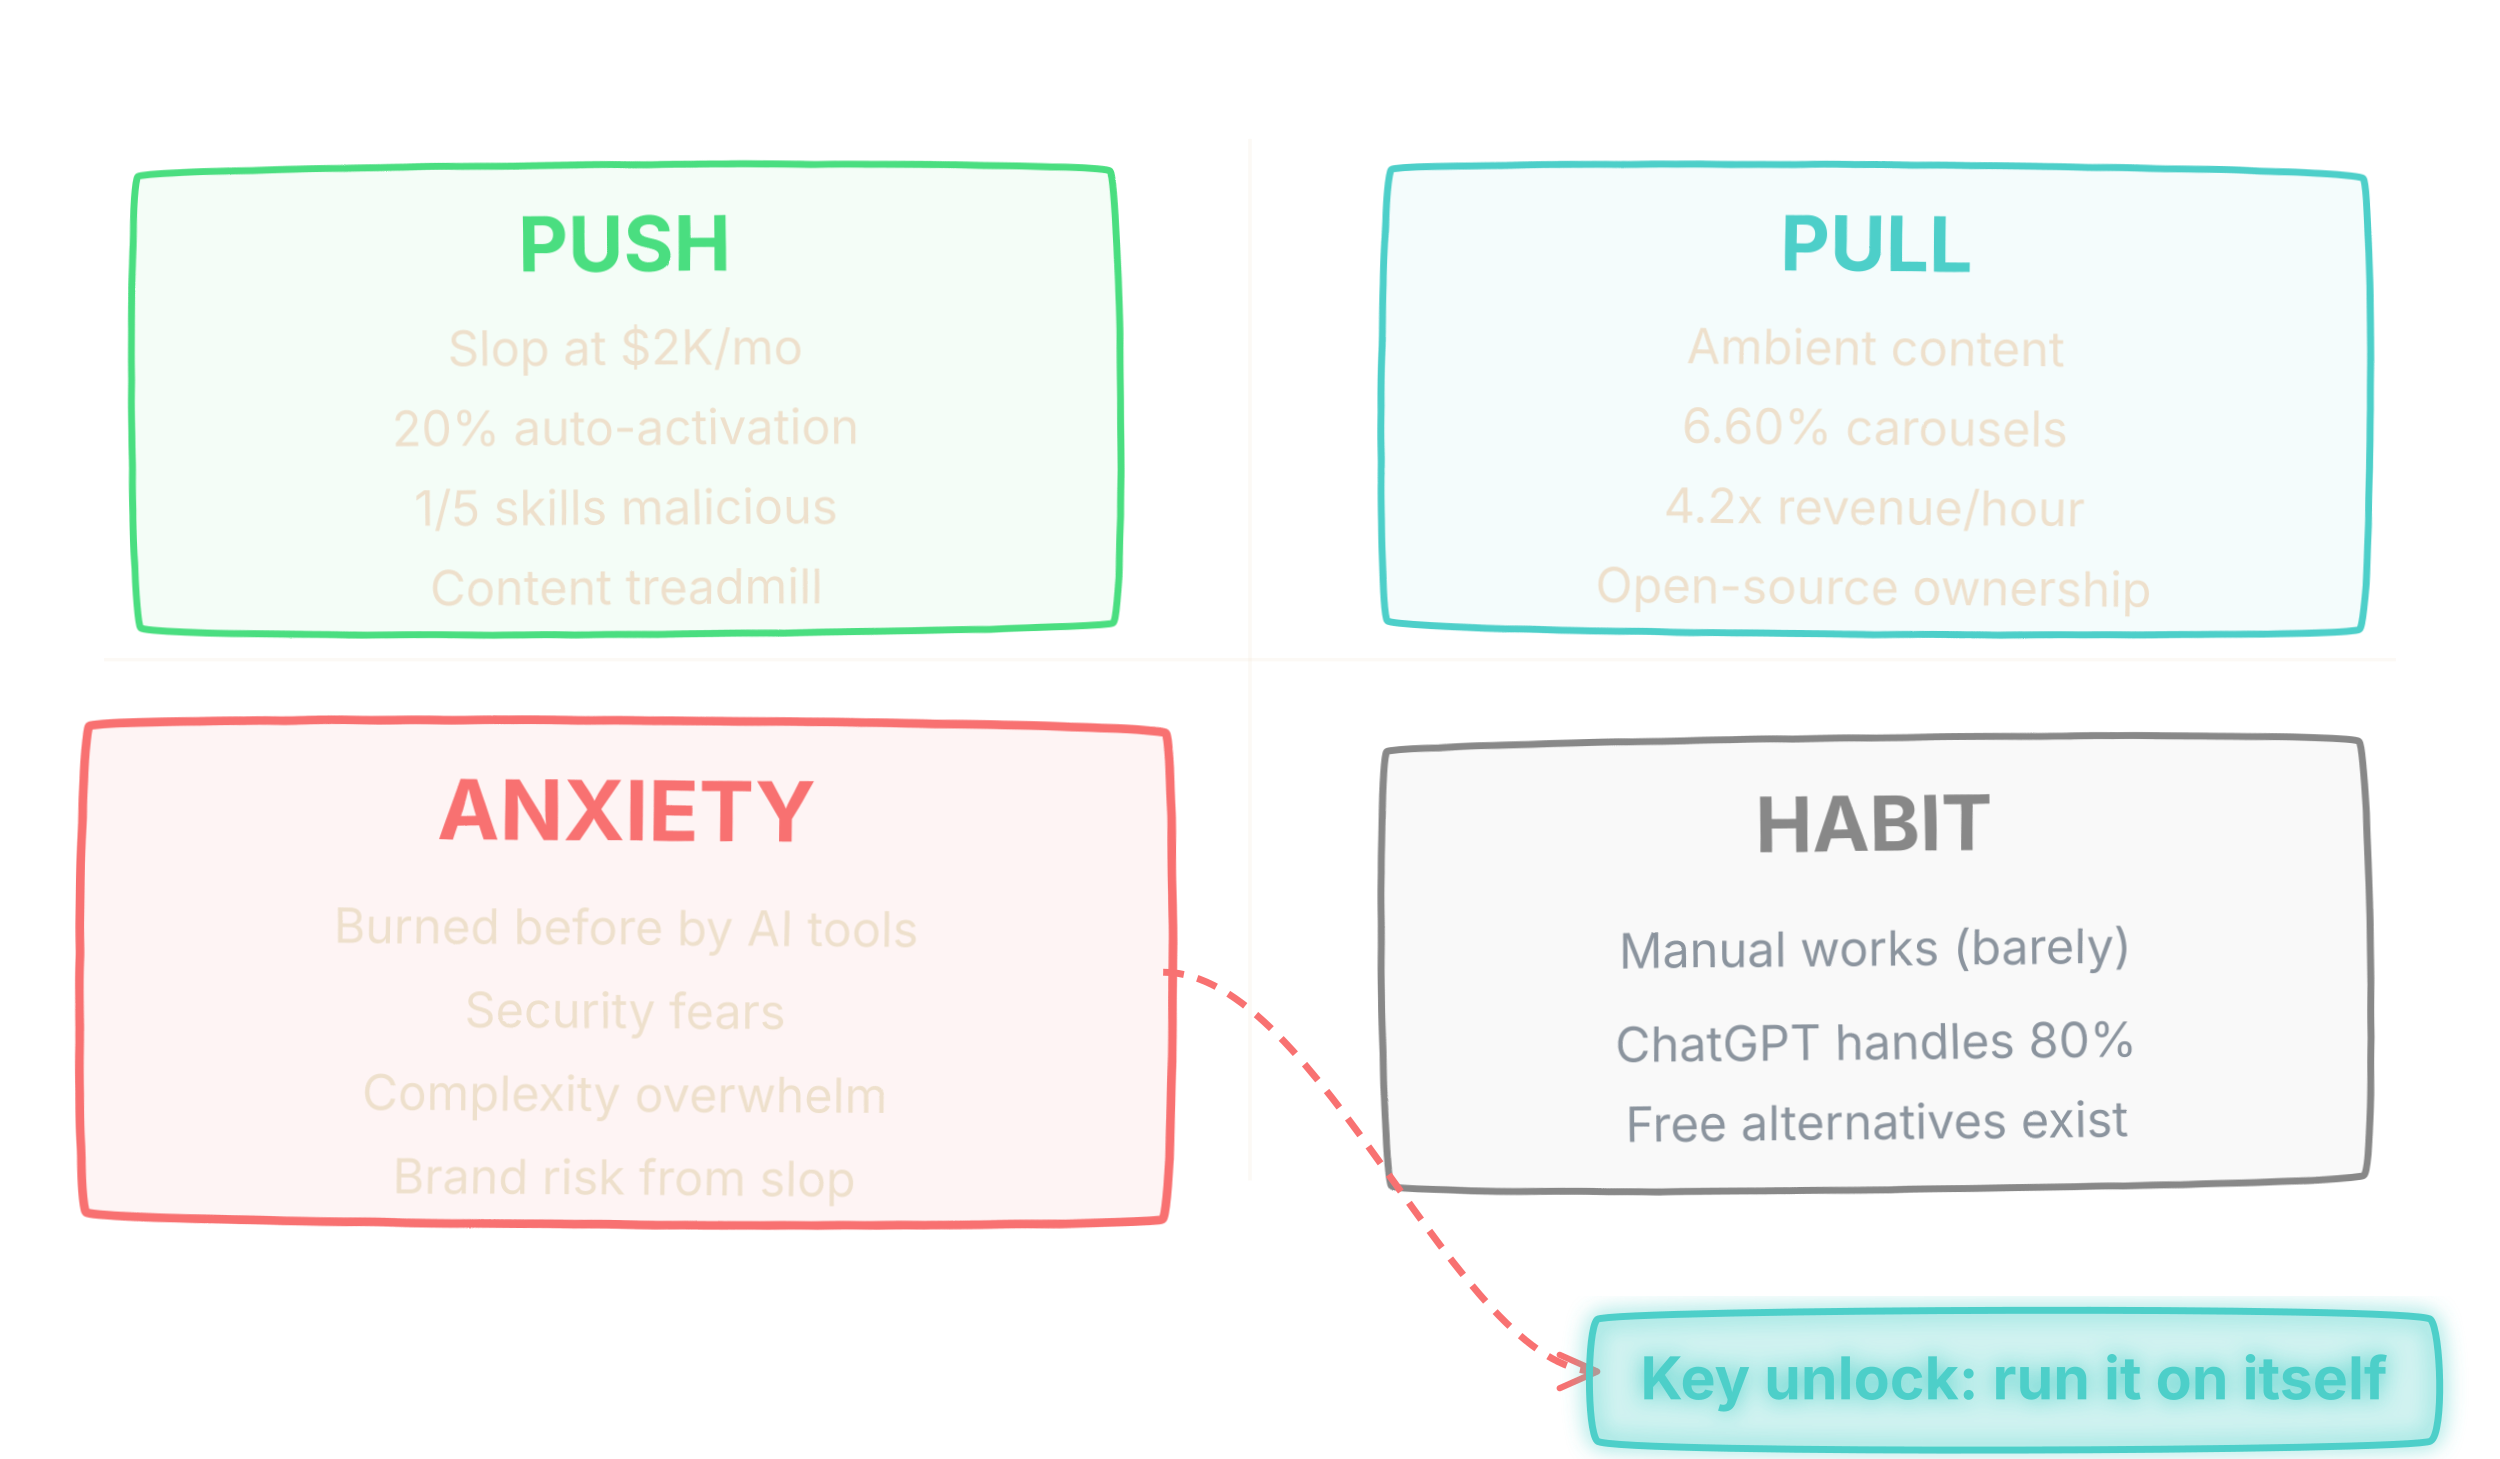
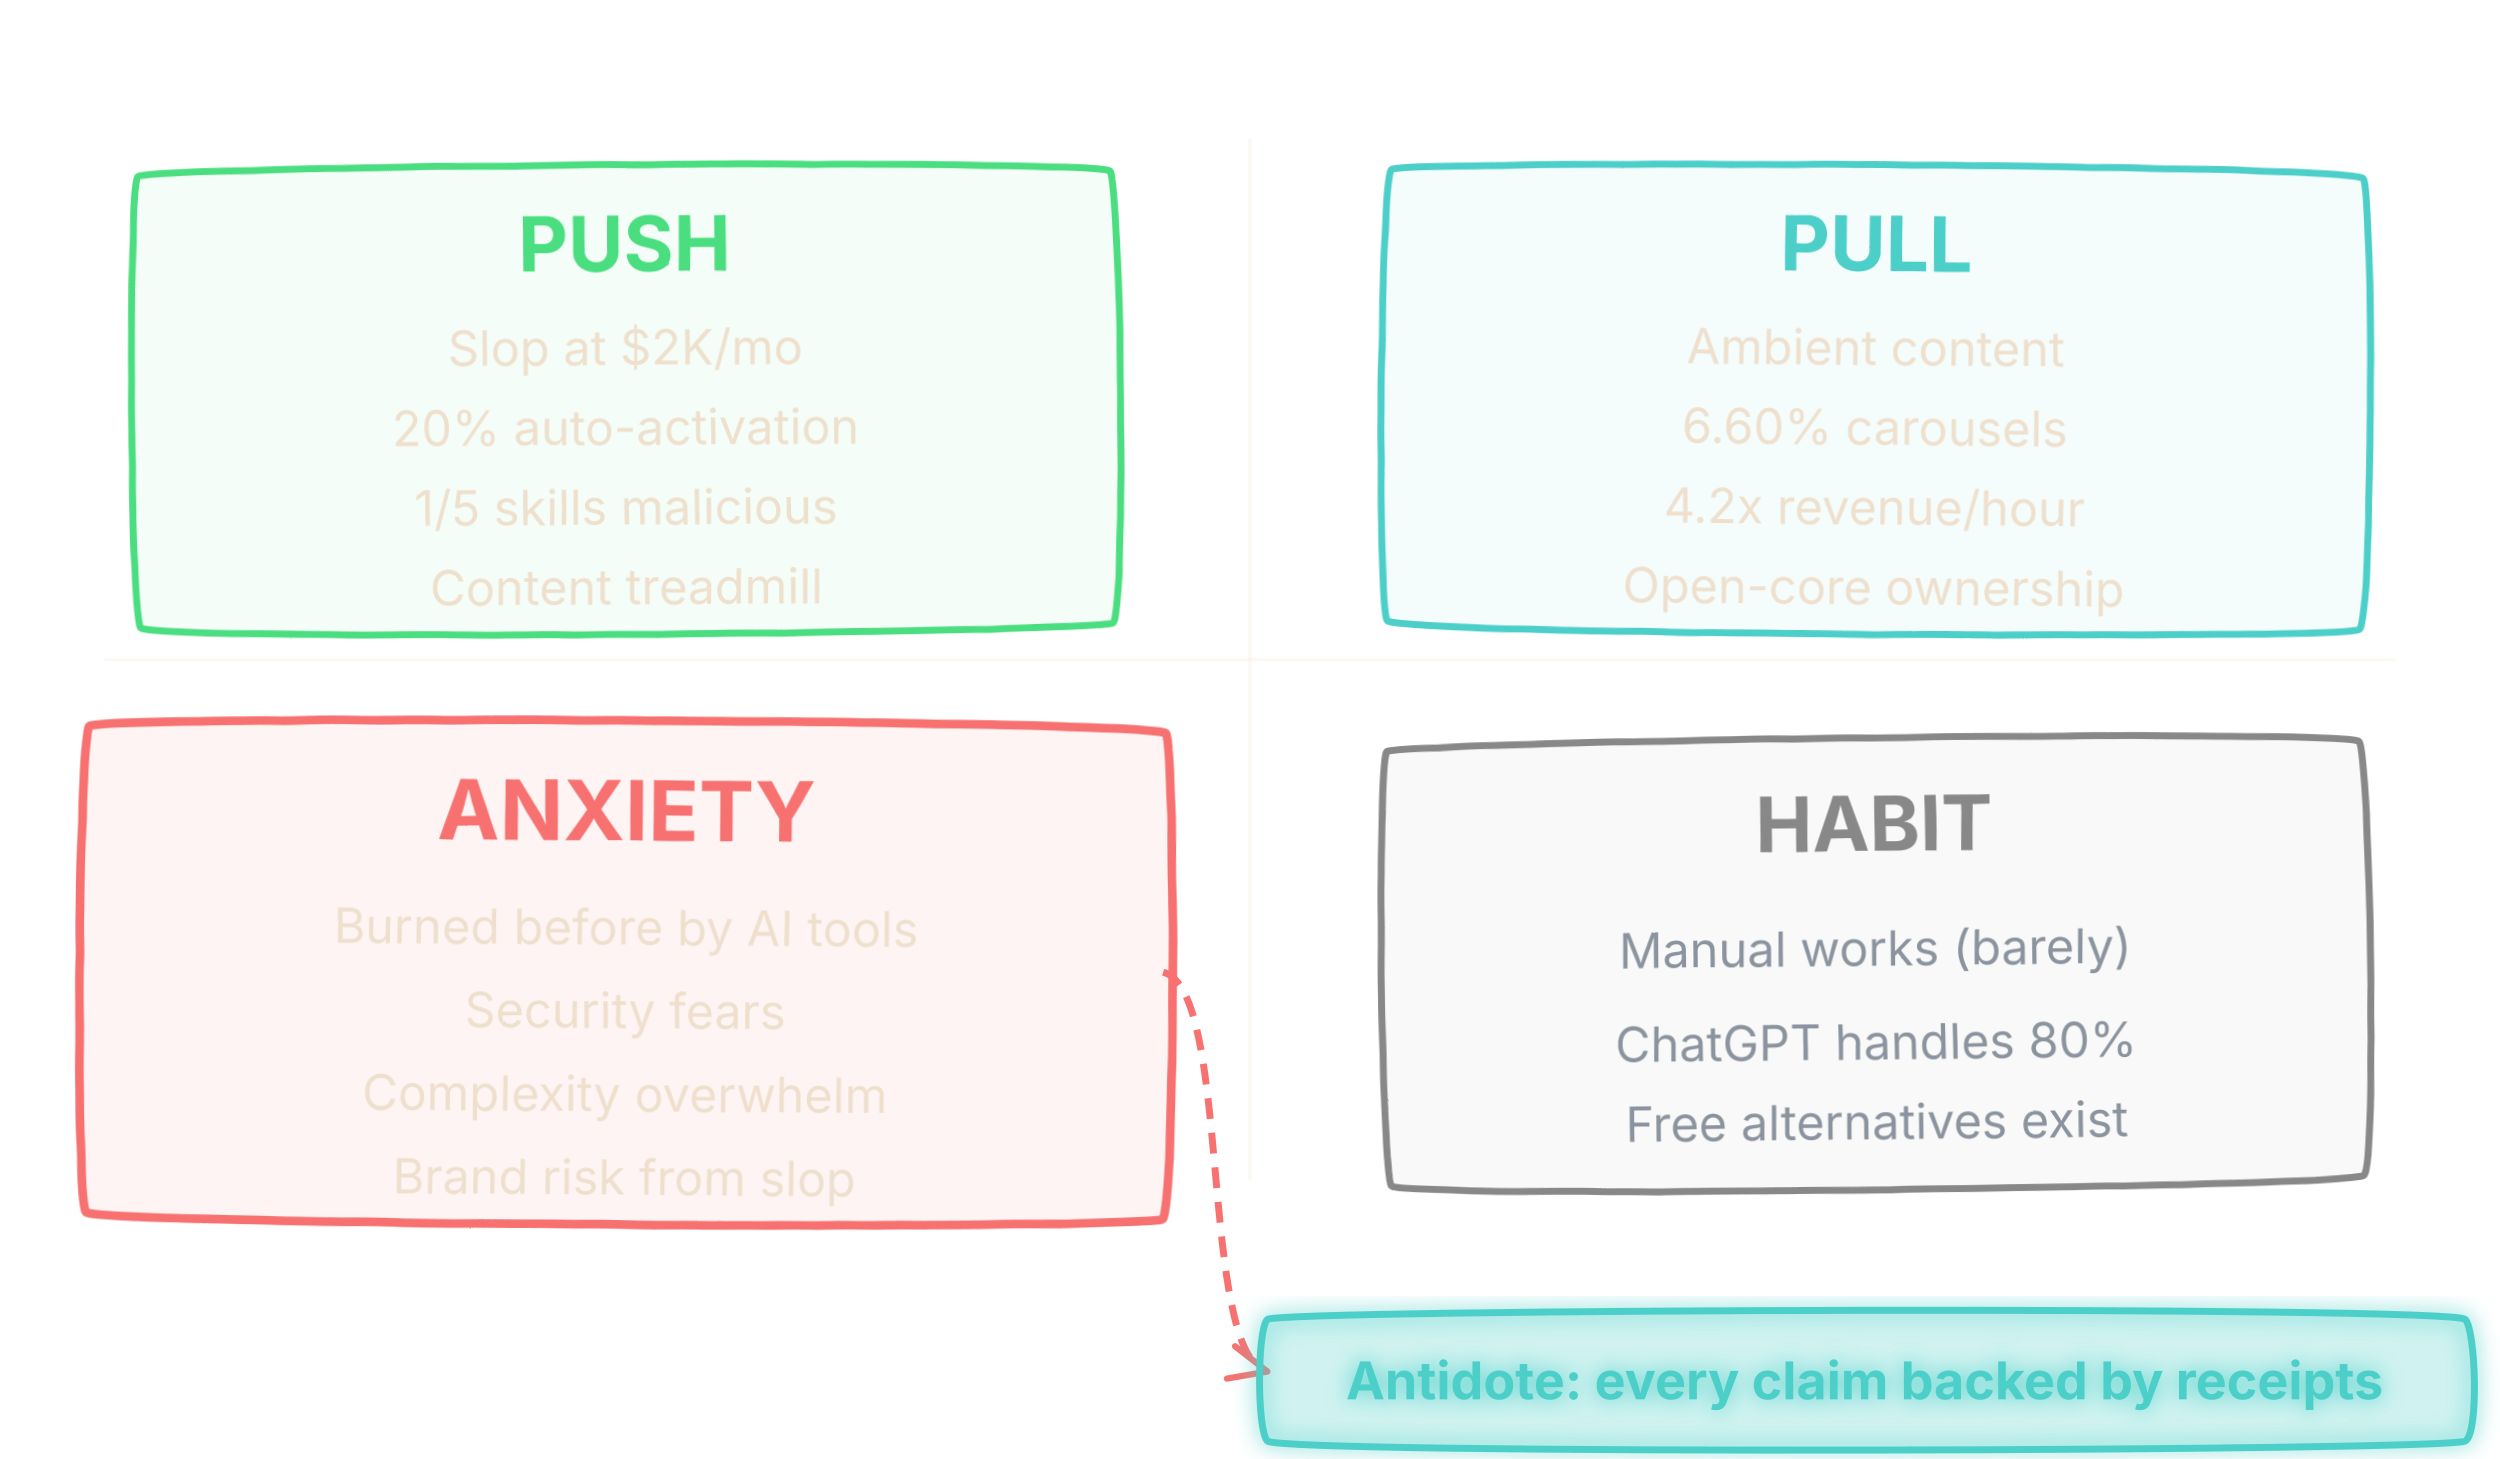
<svg xmlns="http://www.w3.org/2000/svg" viewBox="0 0 720 420" style="width:100%;max-width:720px;">
  <defs>
    <filter id="roughen-5" x="-2%" y="-2%" width="104%" height="104%">
      <feTurbulence type="turbulence" baseFrequency="0.03" numOctaves="2" result="noise" seed="5" />
      <feDisplacementMap in="SourceGraphic" in2="noise" scale="0.4" xChannelSelector="R" yChannelSelector="G" />
    </filter>
    <filter id="glow-5">
      <feGaussianBlur stdDeviation="3" result="blur" />
      <feMerge>
        <feMergeNode in="blur" />
        <feMergeNode in="SourceGraphic" />
      </feMerge>
    </filter>
    <marker id="arrow-5a" viewBox="0 0 12 10" refX="10" refY="5" markerWidth="8" markerHeight="6" orient="auto-start-reverse" fill="none" stroke="#f87171" stroke-width="1.5" stroke-linecap="round" stroke-linejoin="round">
      <path d="M 1,1 L 10,5 L 1,9" />
    </marker>
  </defs>
  <line x1="360" y1="40" x2="360" y2="340" stroke="#eee0cc" stroke-width="1" opacity="0.2" />
  <line x1="30" y1="190" x2="690" y2="190" stroke="#eee0cc" stroke-width="1" opacity="0.2" />
  <g filter="url(#roughen-5)" transform="rotate(-0.3, 180, 110)">
    <path d="M 40,50 C 43,47 317,46 320,50 C 323,53 324,178 320,180 C 317,183 43,184 40,180 C 37,177 37,53 40,50 Z" fill="rgba(78,222,128,0.06)" stroke="#4ade80" stroke-width="2" stroke-linecap="round" stroke-linejoin="round" />
    <text x="180" y="78" text-anchor="middle" font-family="'Inter', sans-serif" font-size="22" fill="#4ade80" font-weight="700">PUSH</text>
    <text x="180" y="105" text-anchor="middle" font-family="'Inter', sans-serif" font-size="14" fill="#eee0cc">Slop at $2K/mo</text>
    <text x="180" y="128" text-anchor="middle" font-family="'Inter', sans-serif" font-size="14" fill="#eee0cc">20% auto-activation</text>
    <text x="180" y="151" text-anchor="middle" font-family="'Inter', sans-serif" font-size="14" fill="#eee0cc">1/5 skills malicious</text>
    <text x="180" y="174" text-anchor="middle" font-family="'Inter', sans-serif" font-size="14" fill="#eee0cc">Content treadmill</text>
  </g>
  <g filter="url(#roughen-5)" transform="rotate(0.5, 540, 110)">
    <path d="M 400,50 C 403,47 677,46 680,50 C 683,53 684,178 680,180 C 677,183 403,184 400,180 C 397,177 397,53 400,50 Z" fill="rgba(77,207,201,0.06)" stroke="#4DCFC9" stroke-width="2" stroke-linecap="round" stroke-linejoin="round" />
    <text x="540" y="78" text-anchor="middle" font-family="'Inter', sans-serif" font-size="22" fill="#4DCFC9" font-weight="700">PULL</text>
    <text x="540" y="105" text-anchor="middle" font-family="'Inter', sans-serif" font-size="14" fill="#eee0cc">Ambient content</text>
    <text x="540" y="128" text-anchor="middle" font-family="'Inter', sans-serif" font-size="14" fill="#eee0cc">6.60% carousels</text>
    <text x="540" y="151" text-anchor="middle" font-family="'Inter', sans-serif" font-size="14" fill="#eee0cc">4.2x revenue/hour</text>
-     <text x="540" y="174" text-anchor="middle" font-family="'Inter', sans-serif" font-size="14" fill="#eee0cc">Open-source ownership</text>
+     <text x="540" y="174" text-anchor="middle" font-family="'Inter', sans-serif" font-size="14" fill="#eee0cc">Open-core ownership</text>
  </g>
  <g filter="url(#roughen-5)" transform="rotate(0.4, 180, 290)">
    <path d="M 25,210 C 28,207 332,206 335,210 C 338,213 339,348 335,350 C 332,353 28,354 25,350 C 22,347 22,213 25,210 Z" fill="rgba(248,113,113,0.08)" stroke="#f87171" stroke-width="2.5" stroke-linecap="round" stroke-linejoin="round" />
    <text x="180" y="242" text-anchor="middle" font-family="'Inter', sans-serif" font-size="24" fill="#f87171" font-weight="700">ANXIETY</text>
    <text x="180" y="272" text-anchor="middle" font-family="'Inter', sans-serif" font-size="14" fill="#eee0cc">Burned before by AI tools</text>
    <text x="180" y="296" text-anchor="middle" font-family="'Inter', sans-serif" font-size="14" fill="#eee0cc">Security fears</text>
    <text x="180" y="320" text-anchor="middle" font-family="'Inter', sans-serif" font-size="14" fill="#eee0cc">Complexity overwhelm</text>
    <text x="180" y="344" text-anchor="middle" font-family="'Inter', sans-serif" font-size="14" fill="#eee0cc">Brand risk from slop</text>
  </g>
  <g filter="url(#roughen-5)" transform="rotate(-0.6, 540, 280)">
    <path d="M 400,215 C 403,212 677,211 680,215 C 683,218 684,338 680,340 C 677,343 403,344 400,340 C 397,337 397,218 400,215 Z" fill="rgba(136,136,136,0.05)" stroke="#888888" stroke-width="2" stroke-linecap="round" stroke-linejoin="round" />
    <text x="540" y="245" text-anchor="middle" font-family="'Inter', sans-serif" font-size="22" fill="#888888" font-weight="700">HABIT</text>
    <text x="540" y="278" text-anchor="middle" font-family="'Inter', sans-serif" font-size="14" fill="#8b949e">Manual works (barely)</text>
    <text x="540" y="305" text-anchor="middle" font-family="'Inter', sans-serif" font-size="14" fill="#8b949e">ChatGPT handles 80%</text>
    <text x="540" y="328" text-anchor="middle" font-family="'Inter', sans-serif" font-size="14" fill="#8b949e">Free alternatives exist</text>
  </g>
-   <path d="M 335,280 C 380,280 420,395 460,395" stroke="#f87171" stroke-width="2" fill="none" stroke-dasharray="6,4" marker-end="url(#arrow-5a)" />
+   <path d="M 335,280 C 355,285 345,390 365,395" stroke="#f87171" stroke-width="2" fill="none" stroke-dasharray="6,4" marker-end="url(#arrow-5a)" />
  <g filter="url(#glow-5)">
-     <path d="M 460,380 C 463,377 697,376 700,380 C 703,383 704,413 700,415 C 697,418 463,419 460,415 C 457,412 457,383 460,380 Z" fill="rgba(77,207,201,0.15)" stroke="#4DCFC9" stroke-width="2" stroke-linecap="round" stroke-linejoin="round" />
-     <text x="580" y="403" text-anchor="middle" font-family="'Inter', sans-serif" font-size="17" fill="#4DCFC9" font-weight="700">Key unlock: run it on itself</text>
+     <path d="M 365,380 C 368,377 707,376 710,380 C 713,383 714,413 710,415 C 707,418 368,419 365,415 C 362,412 362,383 365,380 Z" fill="rgba(77,207,201,0.15)" stroke="#4DCFC9" stroke-width="2" stroke-linecap="round" stroke-linejoin="round" />
+     <text x="537" y="403" text-anchor="middle" font-family="'Inter', sans-serif" font-size="15" fill="#4DCFC9" font-weight="700">Antidote: every claim backed by receipts</text>
  </g>
</svg>
